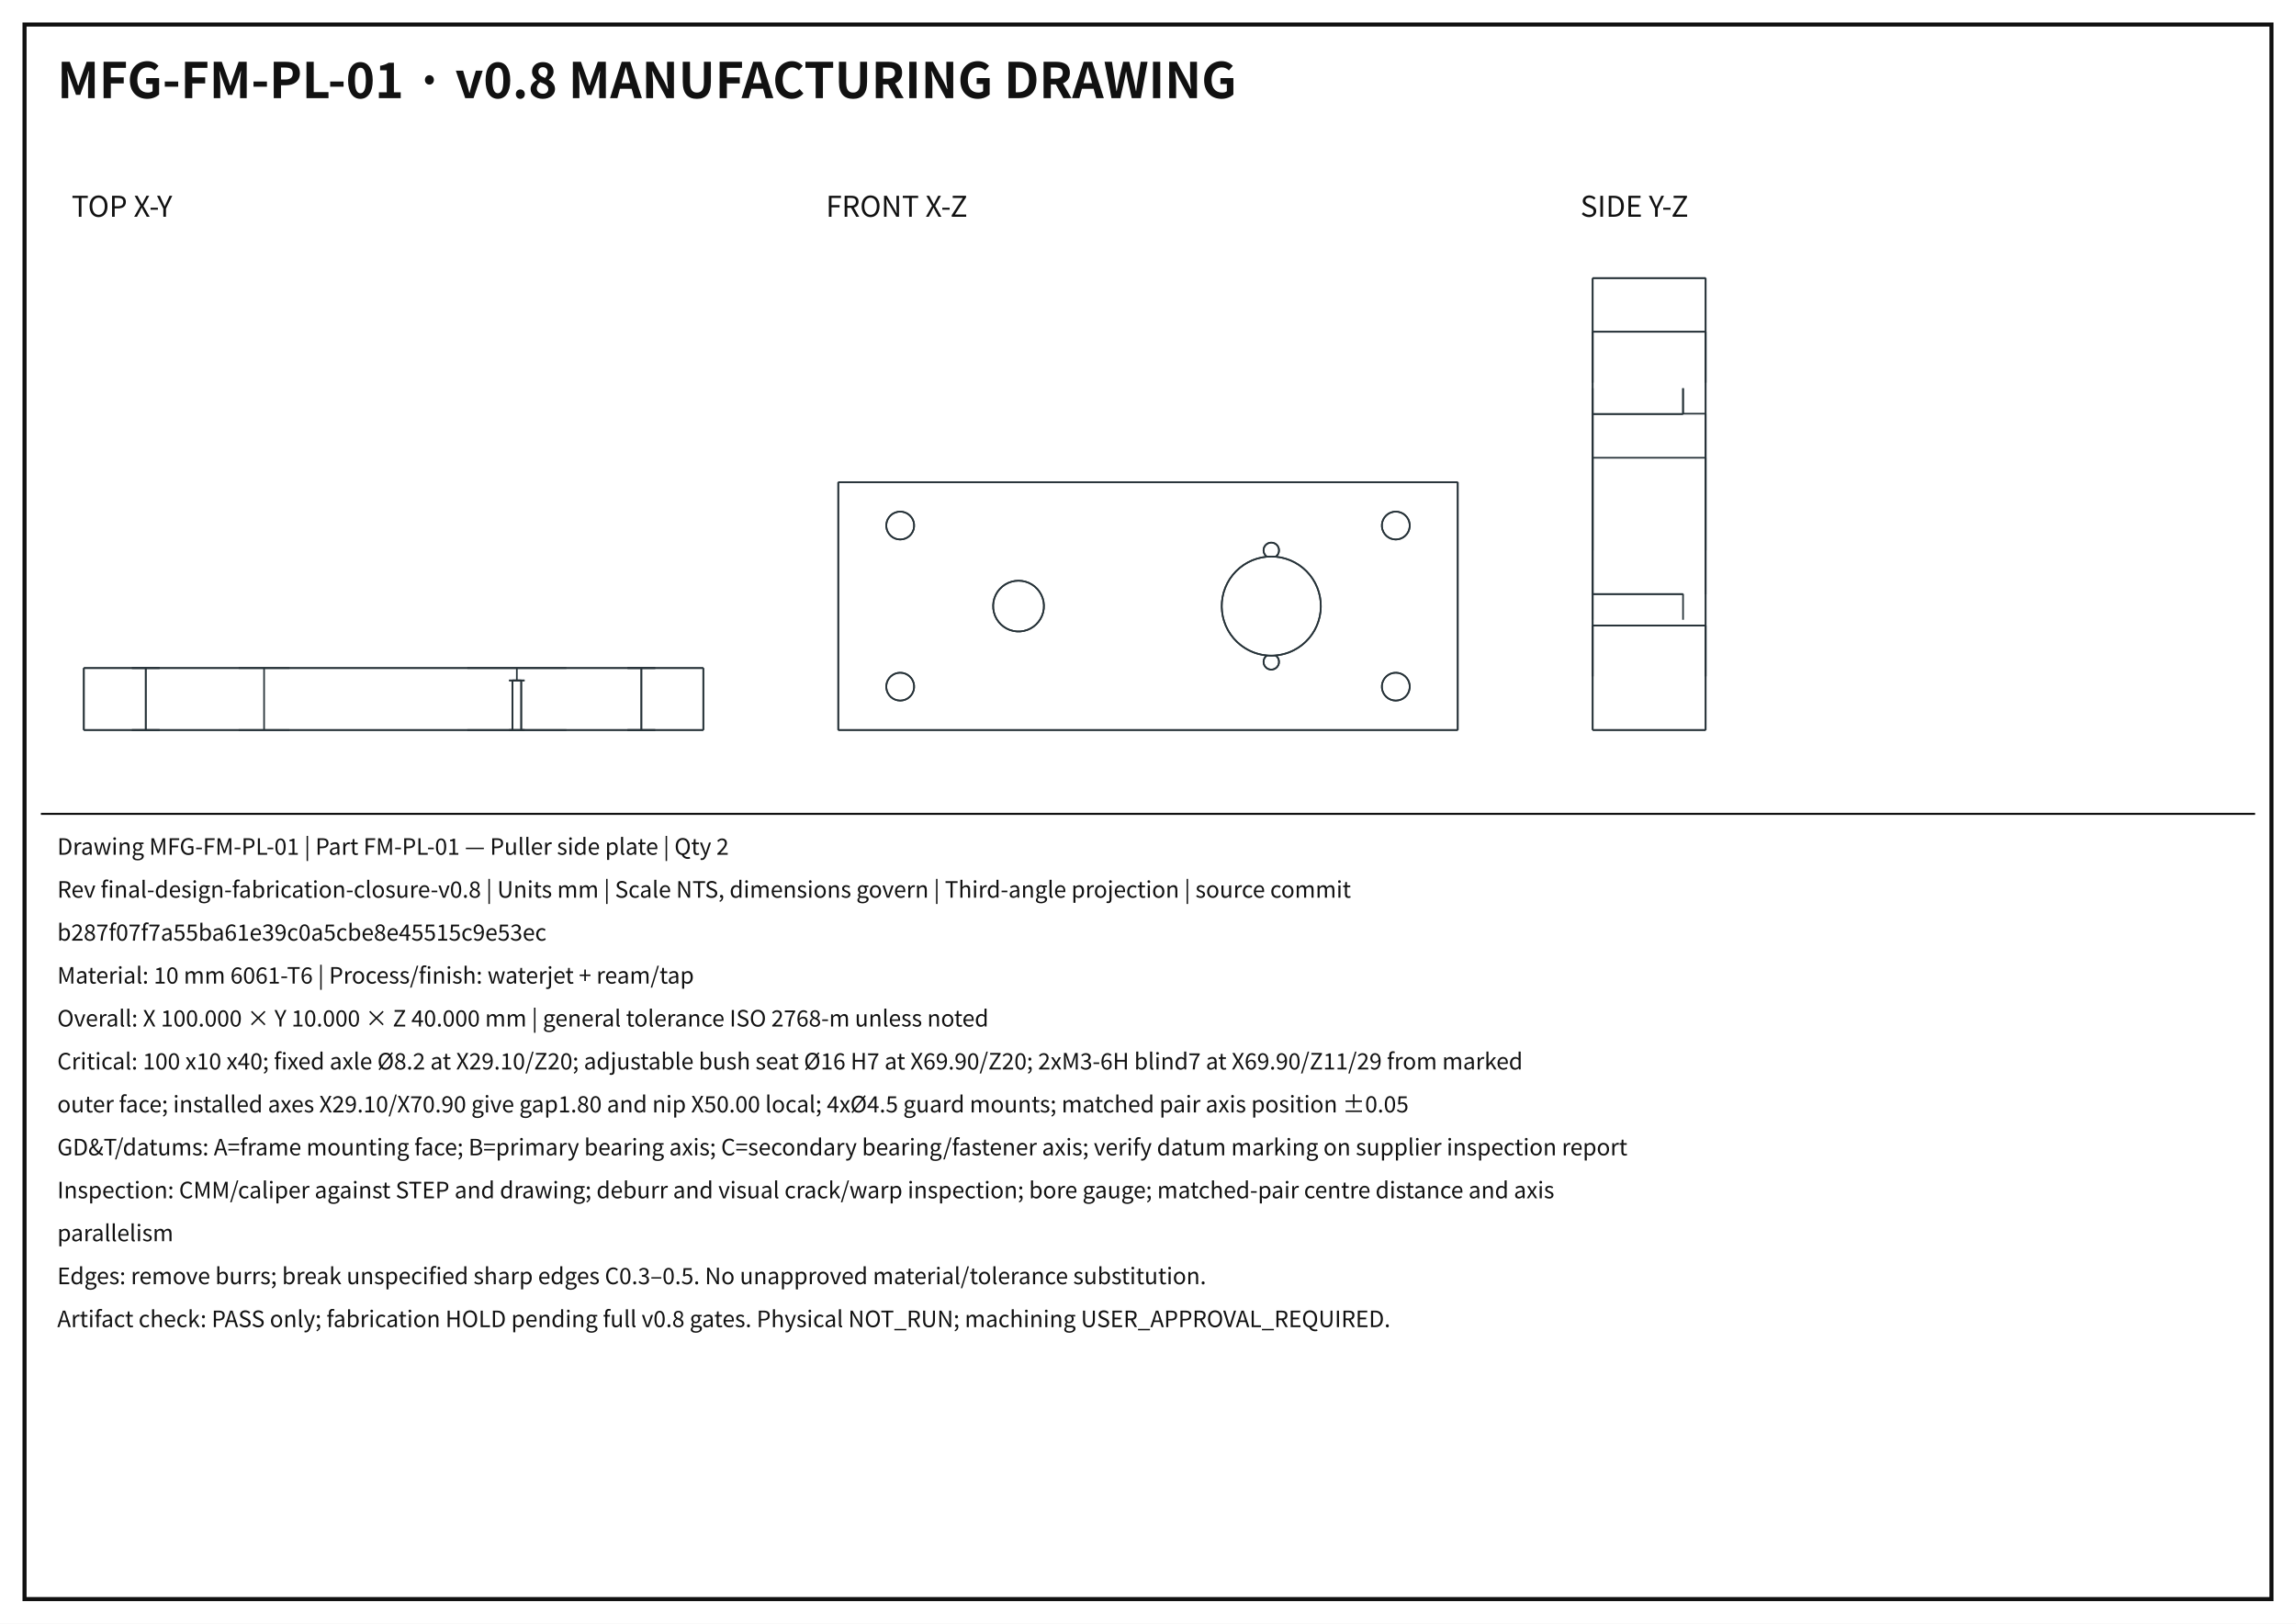
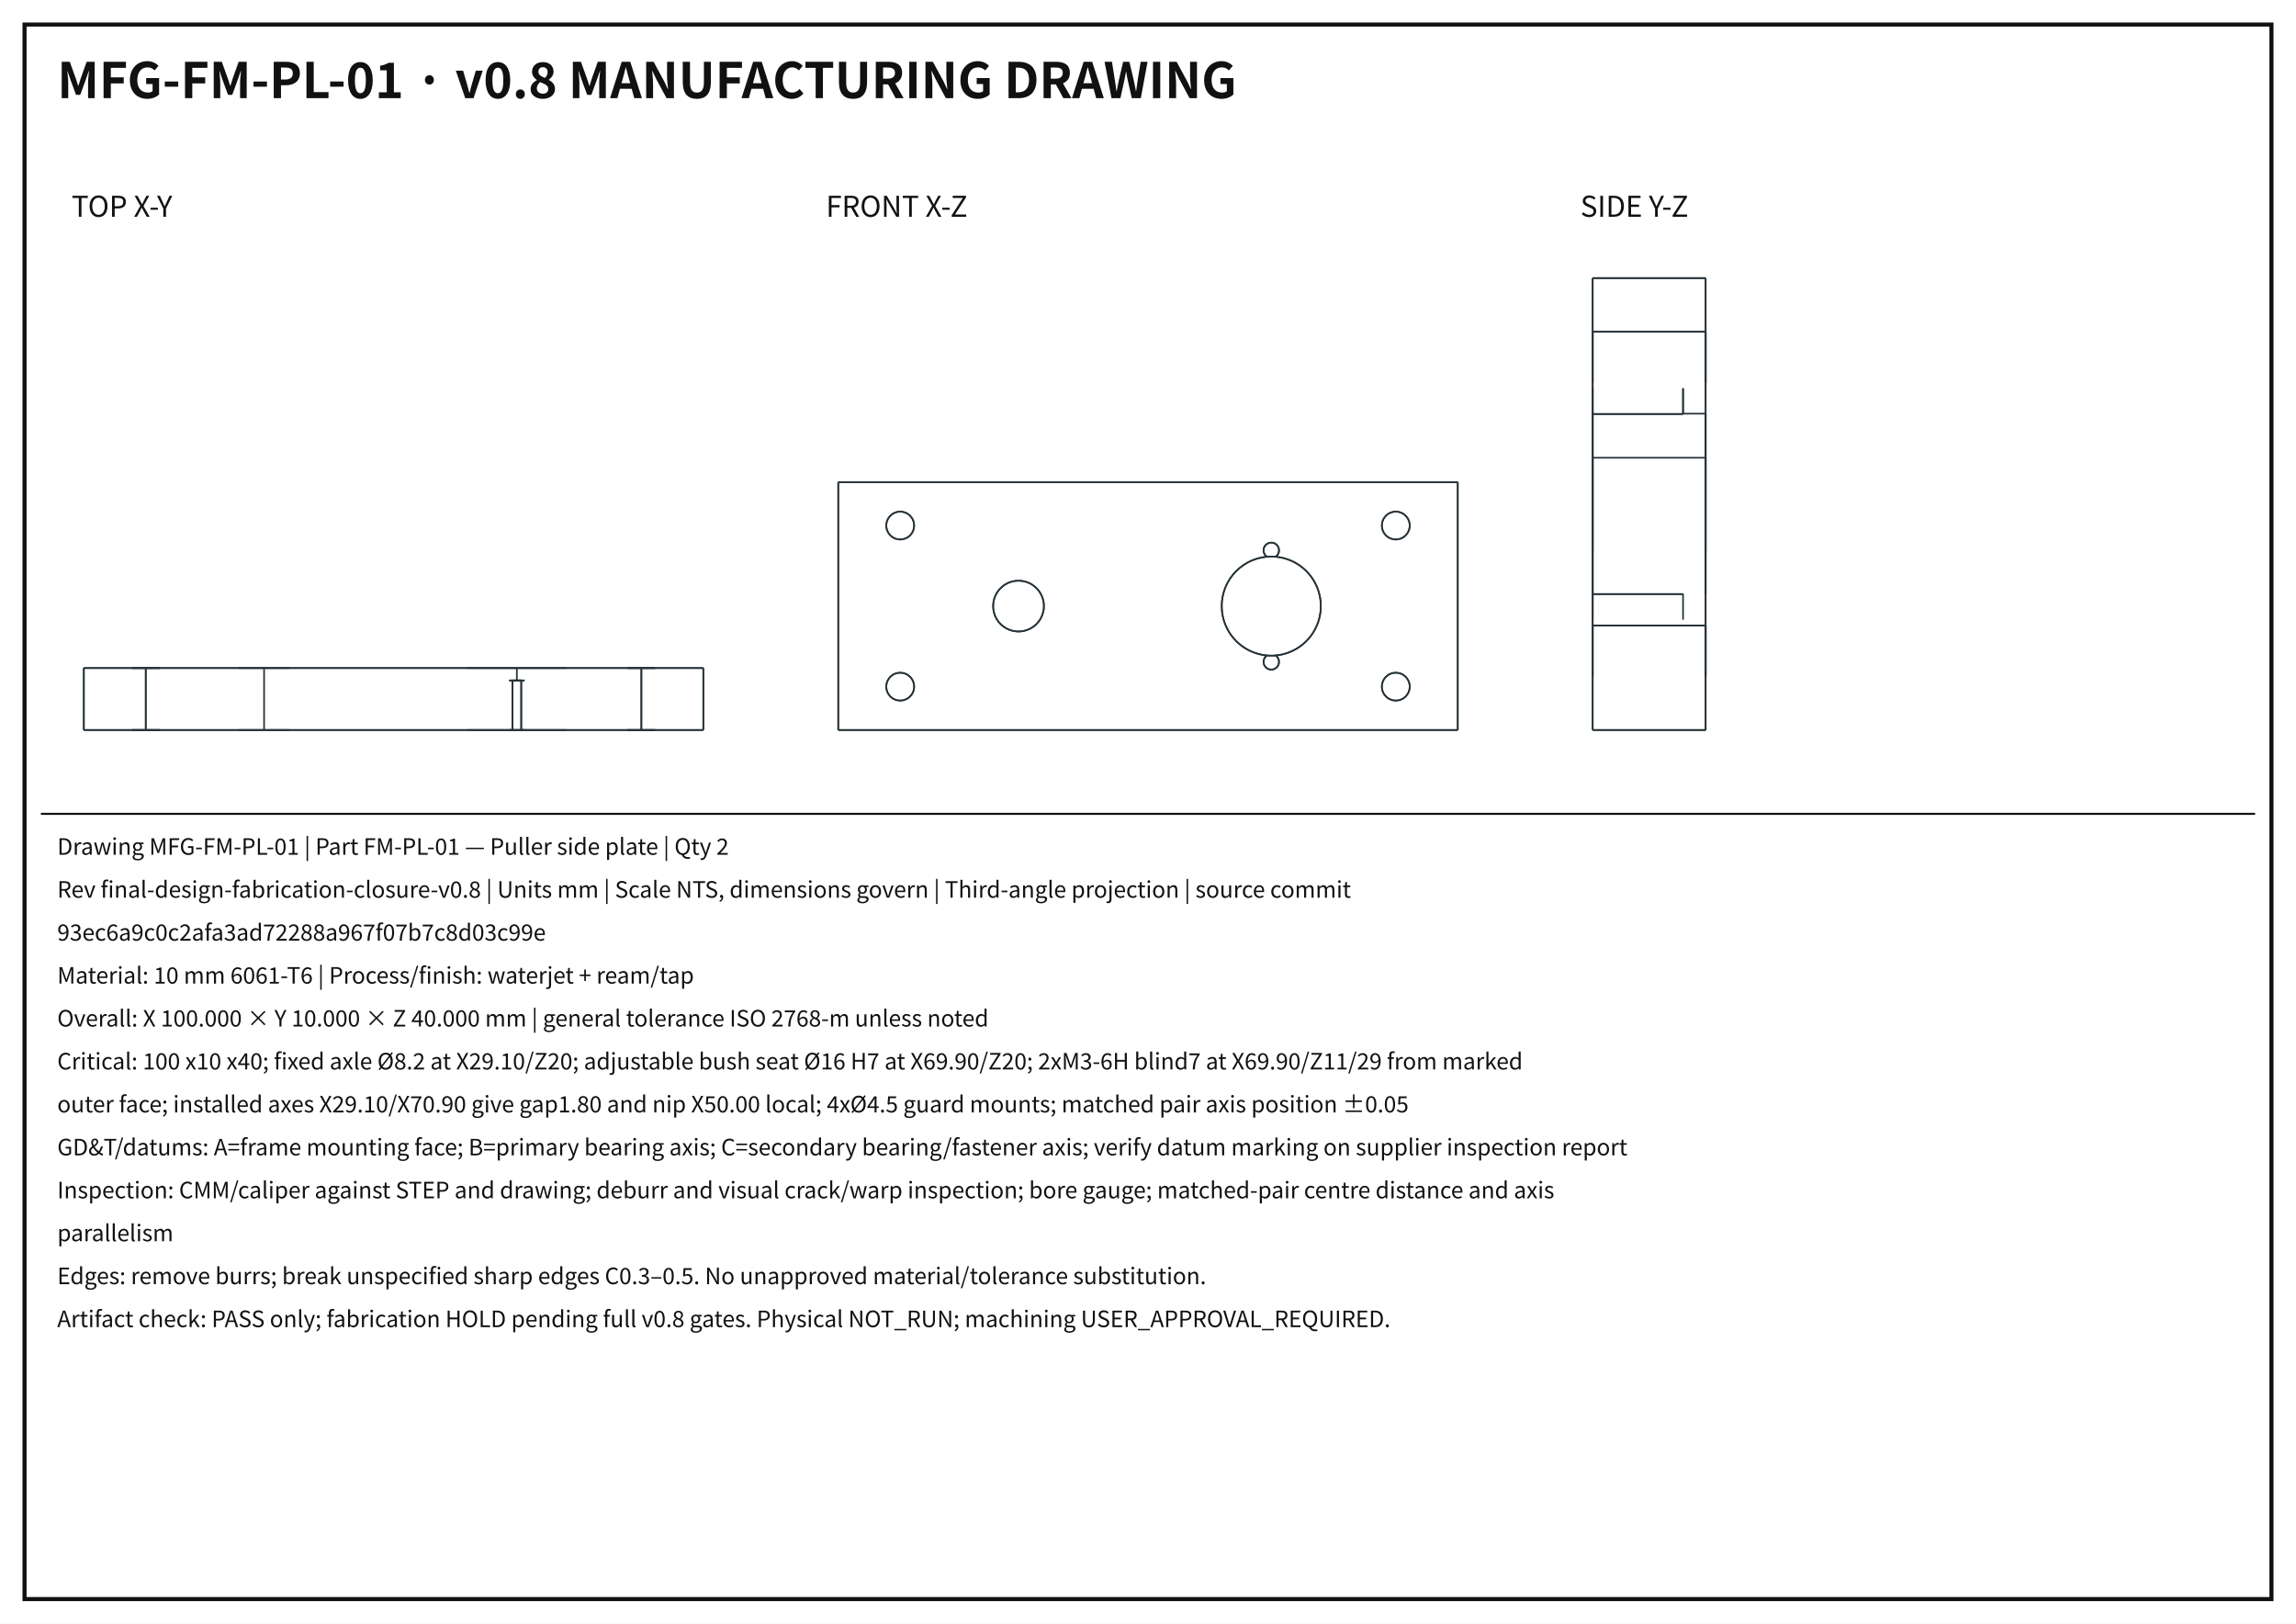
<svg xmlns="http://www.w3.org/2000/svg" width="1123" height="794" viewBox="0 0 1123 794">
  <rect width="1123" height="794" fill="white" />
  <rect x="12" y="12" width="1099" height="770" fill="none" stroke="#111" stroke-width="2" />
  <g font-family="Noto Sans CJK KR,sans-serif" fill="#111">
    <text x="28" y="48" font-size="24" font-weight="bold">MFG-FM-PL-01 · v0.8 MANUFACTURING DRAWING</text>
    <text x="35" y="106" font-size="14">TOP X-Y</text>
    <polyline points="41.00,357.00 41.00,357.00" fill="none" stroke="#263238" stroke-width="0.8" />
    <polyline points="41.00,357.00 41.00,326.70" fill="none" stroke="#263238" stroke-width="0.8" />
    <polyline points="41.00,326.70 41.00,326.70" fill="none" stroke="#263238" stroke-width="0.8" />
    <polyline points="41.00,357.00 41.00,326.70" fill="none" stroke="#263238" stroke-width="0.8" />
    <polyline points="41.00,357.00 344.00,357.00" fill="none" stroke="#263238" stroke-width="0.8" />
    <polyline points="41.00,357.00 344.00,357.00" fill="none" stroke="#263238" stroke-width="0.8" />
    <polyline points="344.00,357.00 344.00,357.00" fill="none" stroke="#263238" stroke-width="0.8" />
    <polyline points="71.30,357.00 72.55,357.00 73.76,357.00 74.89,357.00 75.89,357.00 76.74,357.00 77.40,357.00 77.86,357.00 78.09,357.00 78.09,357.00 77.86,357.00 77.40,357.00 76.74,357.00 75.89,357.00 74.89,357.00 73.76,357.00 72.55,357.00 71.30,357.00 70.05,357.00 68.84,357.00 67.71,357.00 66.71,357.00 65.86,357.00 65.20,357.00 64.74,357.00 64.51,357.00 64.51,357.00 64.74,357.00 65.20,357.00 65.86,357.00 66.71,357.00 67.71,357.00 68.84,357.00 70.05,357.00 71.30,357.00" fill="none" stroke="#263238" stroke-width="0.8" />
    <polyline points="71.30,357.00 72.55,357.00 73.76,357.00 74.89,357.00 75.89,357.00 76.74,357.00 77.40,357.00 77.86,357.00 78.09,357.00 78.09,357.00 77.86,357.00 77.40,357.00 76.74,357.00 75.89,357.00 74.89,357.00 73.76,357.00 72.55,357.00 71.30,357.00 70.05,357.00 68.84,357.00 67.71,357.00 66.71,357.00 65.86,357.00 65.20,357.00 64.74,357.00 64.51,357.00 64.51,357.00 64.74,357.00 65.20,357.00 65.86,357.00 66.71,357.00 67.71,357.00 68.84,357.00 70.05,357.00 71.30,357.00" fill="none" stroke="#263238" stroke-width="0.8" />
    <polyline points="129.17,357.00 130.90,357.00 132.60,357.00 134.23,357.00 135.76,357.00 137.16,357.00 138.41,357.00 139.47,357.00 140.34,357.00 140.99,357.00 141.41,357.00 141.59,357.00 141.53,357.00 141.23,357.00 140.69,357.00 139.93,357.00 138.96,357.00 137.80,357.00 136.48,357.00 135.01,357.00 133.42,357.00 131.76,357.00 130.04,357.00 128.31,357.00 126.59,357.00 124.92,357.00 123.34,357.00 121.87,357.00 120.54,357.00 119.38,357.00 118.41,357.00 117.65,357.00 117.12,357.00 116.82,357.00 116.76,357.00 116.94,357.00 117.36,357.00 118.01,357.00 118.87,357.00 119.94,357.00 121.19,357.00 122.59,357.00 124.12,357.00 125.75,357.00 127.44,357.00 129.17,357.00" fill="none" stroke="#263238" stroke-width="0.8" />
    <polyline points="313.70,357.00 314.95,357.00 316.16,357.00 317.29,357.00 318.29,357.00 319.14,357.00 319.80,357.00 320.26,357.00 320.49,357.00 320.49,357.00 320.26,357.00 319.80,357.00 319.14,357.00 318.29,357.00 317.29,357.00 316.16,357.00 314.95,357.00 313.70,357.00 312.45,357.00 311.24,357.00 310.11,357.00 309.11,357.00 308.26,357.00 307.60,357.00 307.14,357.00 306.91,357.00 306.91,357.00 307.14,357.00 307.60,357.00 308.26,357.00 309.11,357.00 310.11,357.00 311.24,357.00 312.45,357.00 313.70,357.00" fill="none" stroke="#263238" stroke-width="0.8" />
    <polyline points="254.94,357.00 257.31,357.00 259.64,357.00 261.90,357.00 264.07,357.00 266.13,357.00 268.06,357.00 269.85,357.00 271.46,357.00 272.90,357.00 274.14,357.00 275.17,357.00 275.98,357.00 276.57,357.00 276.92,357.00 277.04,357.00 276.92,357.00 276.57,357.00 275.98,357.00 275.17,357.00 274.14,357.00 272.90,357.00 271.46,357.00 269.85,357.00 268.06,357.00 266.13,357.00 264.07,357.00 261.90,357.00 259.64,357.00 257.31,357.00 254.94,357.00" fill="none" stroke="#263238" stroke-width="0.8" />
    <polyline points="252.80,357.00 253.66,357.00 254.49,357.00 255.22,357.00 255.82,357.00 256.26,357.00 256.52,357.00 256.58,357.00 256.44,357.00 256.11,357.00 255.60,357.00 254.94,357.00" fill="none" stroke="#263238" stroke-width="0.8" />
    <polyline points="250.66,357.00 250.00,357.00 249.49,357.00 249.15,357.00 249.01,357.00 249.07,357.00 249.33,357.00 249.77,357.00 250.38,357.00 251.11,357.00 251.93,357.00 252.80,357.00" fill="none" stroke="#263238" stroke-width="0.8" />
    <polyline points="250.66,357.00 248.28,357.00 245.96,357.00 243.70,357.00 241.52,357.00 239.46,357.00 237.53,357.00 235.75,357.00 234.13,357.00 232.69,357.00 231.46,357.00 230.43,357.00 229.61,357.00 229.03,357.00 228.68,357.00 228.56,357.00 228.68,357.00 229.03,357.00 229.61,357.00 230.43,357.00 231.46,357.00 232.69,357.00 234.13,357.00 235.75,357.00 237.53,357.00 239.46,357.00 241.52,357.00 243.70,357.00 245.96,357.00 248.28,357.00 250.66,357.00" fill="none" stroke="#263238" stroke-width="0.8" />
    <polyline points="254.94,357.00 255.62,357.00 256.15,357.00 256.47,357.00 256.58,357.00 256.48,357.00 256.15,357.00 255.63,357.00 254.95,357.00 254.14,357.00 253.25,357.00 252.34,357.00 251.45,357.00 250.64,357.00 249.96,357.00 249.44,357.00 249.12,357.00 249.01,357.00 249.12,357.00 249.45,357.00 249.97,357.00 250.66,357.00" fill="none" stroke="#263238" stroke-width="0.8" />
    <polyline points="313.70,357.00 314.95,357.00 316.16,357.00 317.29,357.00 318.29,357.00 319.14,357.00 319.80,357.00 320.26,357.00 320.49,357.00 320.49,357.00 320.26,357.00 319.80,357.00 319.14,357.00 318.29,357.00 317.29,357.00 316.16,357.00 314.95,357.00 313.70,357.00 312.45,357.00 311.24,357.00 310.11,357.00 309.11,357.00 308.26,357.00 307.60,357.00 307.14,357.00 306.91,357.00 306.91,357.00 307.14,357.00 307.60,357.00 308.26,357.00 309.11,357.00 310.11,357.00 311.24,357.00 312.45,357.00 313.70,357.00" fill="none" stroke="#263238" stroke-width="0.8" />
    <polyline points="344.00,357.00 344.00,326.70" fill="none" stroke="#263238" stroke-width="0.8" />
    <polyline points="41.00,326.70 344.00,326.70" fill="none" stroke="#263238" stroke-width="0.8" />
    <polyline points="41.00,326.70 344.00,326.70" fill="none" stroke="#263238" stroke-width="0.8" />
    <polyline points="344.00,326.70 344.00,326.70" fill="none" stroke="#263238" stroke-width="0.8" />
    <polyline points="71.30,326.70 72.55,326.70 73.76,326.70 74.89,326.70 75.89,326.70 76.74,326.70 77.40,326.70 77.86,326.70 78.09,326.70 78.09,326.70 77.86,326.70 77.40,326.70 76.74,326.70 75.89,326.70 74.89,326.70 73.76,326.70 72.55,326.70 71.30,326.70 70.05,326.70 68.84,326.70 67.71,326.70 66.71,326.70 65.86,326.70 65.20,326.70 64.74,326.70 64.51,326.70 64.51,326.70 64.74,326.70 65.20,326.70 65.86,326.70 66.71,326.70 67.71,326.70 68.84,326.70 70.05,326.70 71.30,326.70" fill="none" stroke="#263238" stroke-width="0.8" />
    <polyline points="71.30,326.70 72.55,326.70 73.76,326.70 74.89,326.70 75.89,326.70 76.74,326.70 77.40,326.70 77.86,326.70 78.09,326.70 78.09,326.70 77.86,326.70 77.40,326.70 76.74,326.70 75.89,326.70 74.89,326.70 73.76,326.70 72.55,326.70 71.30,326.70 70.05,326.70 68.84,326.70 67.71,326.70 66.71,326.70 65.86,326.70 65.20,326.70 64.74,326.70 64.51,326.70 64.51,326.70 64.74,326.70 65.20,326.70 65.86,326.70 66.71,326.70 67.71,326.70 68.84,326.70 70.05,326.70 71.30,326.70" fill="none" stroke="#263238" stroke-width="0.8" />
    <polyline points="129.17,326.70 130.90,326.70 132.60,326.70 134.23,326.70 135.76,326.70 137.16,326.70 138.41,326.70 139.47,326.70 140.34,326.70 140.99,326.70 141.41,326.70 141.59,326.70 141.53,326.70 141.23,326.70 140.69,326.70 139.93,326.70 138.96,326.70 137.80,326.70 136.48,326.70 135.01,326.70 133.42,326.70 131.76,326.70 130.04,326.70 128.31,326.70 126.59,326.70 124.92,326.70 123.34,326.70 121.87,326.70 120.54,326.70 119.38,326.70 118.41,326.70 117.65,326.70 117.12,326.70 116.82,326.70 116.76,326.70 116.94,326.70 117.36,326.70 118.01,326.70 118.87,326.70 119.94,326.70 121.19,326.70 122.59,326.70 124.12,326.70 125.75,326.70 127.44,326.70 129.17,326.70" fill="none" stroke="#263238" stroke-width="0.8" />
    <polyline points="313.70,326.70 314.95,326.70 316.16,326.70 317.29,326.70 318.29,326.70 319.14,326.70 319.80,326.70 320.26,326.70 320.49,326.70 320.49,326.70 320.26,326.70 319.80,326.70 319.14,326.70 318.29,326.70 317.29,326.70 316.16,326.70 314.95,326.70 313.70,326.70 312.45,326.70 311.24,326.70 310.11,326.70 309.11,326.70 308.26,326.70 307.60,326.70 307.14,326.70 306.91,326.70 306.91,326.70 307.14,326.70 307.60,326.70 308.26,326.70 309.11,326.70 310.11,326.70 311.24,326.70 312.45,326.70 313.70,326.70" fill="none" stroke="#263238" stroke-width="0.8" />
    <polyline points="252.80,326.70 255.21,326.70 257.60,326.70 259.94,326.70 262.21,326.70 264.39,326.70 266.45,326.70 268.38,326.70 270.15,326.70 271.75,326.70 273.16,326.70 274.37,326.70 275.36,326.70 276.13,326.70 276.67,326.70 276.97,326.70 277.03,326.70 276.85,326.70 276.43,326.70 275.77,326.70 274.89,326.70 273.79,326.70 272.48,326.70 270.97,326.70 269.28,326.70 267.43,326.70 265.44,326.70 263.31,326.70 261.09,326.70 258.78,326.70 256.41,326.70 254.01,326.70 251.59,326.70 249.18,326.70 246.82,326.70 244.51,326.70 242.28,326.70 240.16,326.70 238.16,326.70 236.31,326.70 234.62,326.70 233.12,326.70 231.80,326.70 230.70,326.70 229.82,326.70 229.16,326.70 228.75,326.70 228.56,326.70 228.62,326.70 228.93,326.70 229.46,326.70 230.23,326.70 231.23,326.70 232.43,326.70 233.85,326.70 235.44,326.70 237.22,326.70 239.14,326.70 241.20,326.70 243.38,326.70 245.65,326.70 247.99,326.70 250.38,326.70 252.80,326.70" fill="none" stroke="#263238" stroke-width="0.8" />
    <polyline points="313.70,326.70 314.95,326.70 316.16,326.70 317.29,326.70 318.29,326.70 319.14,326.70 319.80,326.70 320.26,326.70 320.49,326.70 320.49,326.70 320.26,326.70 319.80,326.70 319.14,326.70 318.29,326.70 317.29,326.70 316.16,326.70 314.95,326.70 313.70,326.70 312.45,326.70 311.24,326.70 310.11,326.70 309.11,326.70 308.26,326.70 307.60,326.70 307.14,326.70 306.91,326.70 306.91,326.70 307.14,326.70 307.60,326.70 308.26,326.70 309.11,326.70 310.11,326.70 311.24,326.70 312.45,326.70 313.70,326.70" fill="none" stroke="#263238" stroke-width="0.8" />
    <polyline points="344.00,357.00 344.00,326.70" fill="none" stroke="#263238" stroke-width="0.8" />
    <polyline points="71.30,357.00 71.30,326.70" fill="none" stroke="#263238" stroke-width="0.8" />
    <polyline points="71.30,357.00 71.30,326.70" fill="none" stroke="#263238" stroke-width="0.8" />
    <polyline points="129.17,357.00 129.17,326.70" fill="none" stroke="#263238" stroke-width="0.8" />
    <polyline points="313.70,357.00 313.70,326.70" fill="none" stroke="#263238" stroke-width="0.8" />
    <polyline points="250.66,332.76 252.80,332.76" fill="none" stroke="#263238" stroke-width="0.8" />
    <polyline points="252.80,332.76 252.80,326.70" fill="none" stroke="#263238" stroke-width="0.8" />
    <polyline points="252.80,332.76 254.94,332.76" fill="none" stroke="#263238" stroke-width="0.8" />
    <polyline points="254.94,357.00 254.94,332.76" fill="none" stroke="#263238" stroke-width="0.8" />
    <polyline points="254.94,357.00 254.94,332.76" fill="none" stroke="#263238" stroke-width="0.8" />
    <polyline points="254.94,332.76 252.80,332.76 250.66,332.76" fill="none" stroke="#263238" stroke-width="0.8" />
    <polyline points="250.66,357.00 250.66,332.76" fill="none" stroke="#263238" stroke-width="0.8" />
    <polyline points="250.66,357.00 250.66,332.76" fill="none" stroke="#263238" stroke-width="0.8" />
    <polyline points="254.94,332.76 255.62,332.76 256.15,332.76 256.47,332.76 256.58,332.76 256.48,332.76 256.15,332.76 255.63,332.76 254.95,332.76 254.14,332.76 253.25,332.76 252.34,332.76 251.45,332.76 250.64,332.76 249.96,332.76 249.44,332.76 249.12,332.76 249.01,332.76 249.12,332.76 249.45,332.76 249.97,332.76 250.66,332.76" fill="none" stroke="#263238" stroke-width="0.8" />
    <polyline points="313.70,357.00 313.70,326.70" fill="none" stroke="#263238" stroke-width="0.8" />
    <polyline points="250.66,332.76 250.00,332.76 249.49,332.76 249.15,332.76 249.01,332.76 249.07,332.76 249.33,332.76 249.77,332.76 250.38,332.76 251.11,332.76 251.93,332.76 252.80,332.76" fill="none" stroke="#263238" stroke-width="0.8" />
    <polyline points="252.80,332.76 253.66,332.76 254.49,332.76 255.22,332.76 255.82,332.76 256.26,332.76 256.52,332.76 256.58,332.76 256.44,332.76 256.11,332.76 255.60,332.76 254.94,332.76" fill="none" stroke="#263238" stroke-width="0.8" />
    <text x="404" y="106" font-size="14">FRONT X-Z</text>
    <polyline points="410.00,357.00 410.00,235.80" fill="none" stroke="#263238" stroke-width="0.8" />
    <polyline points="410.00,357.00 410.00,357.00" fill="none" stroke="#263238" stroke-width="0.8" />
    <polyline points="410.00,357.00 410.00,235.80" fill="none" stroke="#263238" stroke-width="0.8" />
    <polyline points="410.00,235.80 410.00,235.80" fill="none" stroke="#263238" stroke-width="0.8" />
    <polyline points="410.00,357.00 713.00,357.00" fill="none" stroke="#263238" stroke-width="0.8" />
    <polyline points="410.00,235.80 713.00,235.80" fill="none" stroke="#263238" stroke-width="0.8" />
    <polyline points="713.00,357.00 713.00,235.80" fill="none" stroke="#263238" stroke-width="0.8" />
    <polyline points="440.30,328.97 441.55,329.09 442.76,329.43 443.89,329.99 444.89,330.75 445.74,331.68 446.40,332.75 446.86,333.92 447.09,335.16 447.09,336.42 446.86,337.66 446.40,338.83 445.74,339.90 444.89,340.83 443.89,341.59 442.76,342.15 441.55,342.49 440.30,342.61 439.05,342.49 437.84,342.15 436.71,341.59 435.71,340.83 434.86,339.90 434.20,338.83 433.74,337.66 433.51,336.42 433.51,335.16 433.74,333.92 434.20,332.75 434.86,331.68 435.71,330.75 436.71,329.99 437.84,329.43 439.05,329.09 440.30,328.97" fill="none" stroke="#263238" stroke-width="0.8" />
    <polyline points="440.30,250.19 441.55,250.31 442.76,250.65 443.89,251.21 444.89,251.97 445.74,252.90 446.40,253.97 446.86,255.14 447.09,256.38 447.09,257.64 446.86,258.88 446.40,260.05 445.74,261.12 444.89,262.05 443.89,262.81 442.76,263.37 441.55,263.71 440.30,263.83 439.05,263.71 437.84,263.37 436.71,262.81 435.71,262.05 434.86,261.12 434.20,260.05 433.74,258.88 433.51,257.64 433.51,256.38 433.74,255.14 434.20,253.97 434.86,252.90 435.71,251.97 436.71,251.21 437.84,250.65 439.05,250.31 440.30,250.19" fill="none" stroke="#263238" stroke-width="0.8" />
    <polyline points="498.17,283.98 499.90,284.10 501.60,284.46 503.23,285.05 504.76,285.86 506.16,286.88 507.41,288.09 508.47,289.45 509.34,290.95 509.99,292.56 510.41,294.24 510.59,295.97 510.53,297.70 510.23,299.41 509.69,301.05 508.93,302.61 507.96,304.05 506.80,305.34 505.48,306.45 504.01,307.37 502.42,308.07 500.76,308.55 499.04,308.79 497.31,308.79 495.59,308.55 493.92,308.07 492.34,307.37 490.87,306.45 489.54,305.34 488.38,304.05 487.41,302.61 486.65,301.05 486.12,299.41 485.82,297.70 485.76,295.97 485.94,294.24 486.36,292.56 487.01,290.95 487.87,289.45 488.94,288.09 490.19,286.88 491.59,285.86 493.12,285.05 494.75,284.46 496.44,284.10 498.17,283.98" fill="none" stroke="#263238" stroke-width="0.8" />
    <polyline points="682.70,328.97 683.95,329.09 685.16,329.43 686.29,329.99 687.29,330.75 688.14,331.68 688.80,332.75 689.26,333.92 689.49,335.16 689.49,336.42 689.26,337.66 688.80,338.83 688.14,339.90 687.29,340.83 686.29,341.59 685.16,342.15 683.95,342.49 682.70,342.61 681.45,342.49 680.24,342.15 679.11,341.59 678.11,340.83 677.26,339.90 676.60,338.83 676.14,337.66 675.91,336.42 675.91,335.16 676.14,333.92 676.60,332.75 677.26,331.68 678.11,330.75 679.11,329.99 680.24,329.43 681.45,329.09 682.70,328.97" fill="none" stroke="#263238" stroke-width="0.8" />
    <polyline points="623.94,272.25 626.31,272.58 628.64,273.15 630.90,273.93 633.07,274.94 635.13,276.16 637.06,277.57 638.85,279.17 640.46,280.94 641.90,282.85 643.14,284.90 644.17,287.07 644.98,289.32 645.57,291.64 645.92,294.01 646.04,296.40 645.92,298.79 645.57,301.16 644.98,303.48 644.17,305.73 643.14,307.90 641.90,309.95 640.46,311.86 638.85,313.63 637.06,315.23 635.13,316.64 633.07,317.86 630.90,318.87 628.64,319.65 626.31,320.22 623.94,320.55" fill="none" stroke="#263238" stroke-width="0.8" />
    <polyline points="621.80,265.34 622.66,265.44 623.49,265.74 624.22,266.22 624.82,266.85 625.26,267.60 625.52,268.43 625.58,269.30 625.44,270.17 625.11,270.97 624.60,271.68 623.94,272.25" fill="none" stroke="#263238" stroke-width="0.8" />
    <polyline points="619.66,272.25 619.00,271.68 618.49,270.97 618.15,270.17 618.01,269.30 618.07,268.43 618.33,267.60 618.77,266.85 619.38,266.22 620.11,265.74 620.93,265.44 621.80,265.34" fill="none" stroke="#263238" stroke-width="0.8" />
    <polyline points="619.66,320.55 617.28,320.22 614.96,319.65 612.70,318.87 610.52,317.86 608.46,316.64 606.53,315.23 604.75,313.63 603.13,311.86 601.69,309.95 600.46,307.90 599.43,305.73 598.61,303.48 598.03,301.16 597.68,298.79 597.56,296.40 597.68,294.01 598.03,291.64 598.61,289.32 599.43,287.07 600.46,284.90 601.69,282.85 603.13,280.94 604.75,279.17 606.53,277.57 608.46,276.16 610.52,274.94 612.70,273.93 614.96,273.15 617.28,272.58 619.66,272.25" fill="none" stroke="#263238" stroke-width="0.8" />
    <polyline points="623.94,320.55 624.62,321.15 625.15,321.90 625.47,322.75 625.58,323.66 625.48,324.57 625.15,325.43 624.63,326.18 623.95,326.79 623.14,327.21 622.25,327.43 621.34,327.43 620.45,327.21 619.64,326.79 618.96,326.18 618.44,325.43 618.12,324.57 618.01,323.66 618.12,322.75 618.45,321.90 618.97,321.15 619.66,320.55" fill="none" stroke="#263238" stroke-width="0.8" />
    <polyline points="682.70,250.19 683.95,250.31 685.16,250.65 686.29,251.21 687.29,251.97 688.14,252.90 688.80,253.97 689.26,255.14 689.49,256.38 689.49,257.64 689.26,258.88 688.80,260.05 688.14,261.12 687.29,262.05 686.29,262.81 685.16,263.37 683.95,263.71 682.70,263.83 681.45,263.71 680.24,263.37 679.11,262.81 678.11,262.05 677.26,261.12 676.60,260.05 676.14,258.88 675.91,257.64 675.91,256.38 676.14,255.14 676.60,253.97 677.26,252.90 678.11,251.97 679.11,251.21 680.24,250.65 681.45,250.31 682.70,250.19" fill="none" stroke="#263238" stroke-width="0.8" />
    <polyline points="713.00,235.80 713.00,235.80" fill="none" stroke="#263238" stroke-width="0.8" />
    <polyline points="410.00,235.80 713.00,235.80" fill="none" stroke="#263238" stroke-width="0.8" />
    <polyline points="410.00,357.00 713.00,357.00" fill="none" stroke="#263238" stroke-width="0.8" />
    <polyline points="713.00,357.00 713.00,235.80" fill="none" stroke="#263238" stroke-width="0.8" />
    <polyline points="440.30,328.97 441.55,329.09 442.76,329.43 443.89,329.99 444.89,330.75 445.74,331.68 446.40,332.75 446.86,333.92 447.09,335.16 447.09,336.42 446.86,337.66 446.40,338.83 445.74,339.90 444.89,340.83 443.89,341.59 442.76,342.15 441.55,342.49 440.30,342.61 439.05,342.49 437.84,342.15 436.71,341.59 435.71,340.83 434.86,339.90 434.20,338.83 433.74,337.66 433.51,336.42 433.51,335.16 433.74,333.92 434.20,332.75 434.86,331.68 435.71,330.75 436.71,329.99 437.84,329.43 439.05,329.09 440.30,328.97" fill="none" stroke="#263238" stroke-width="0.8" />
    <polyline points="440.30,250.19 441.55,250.31 442.76,250.65 443.89,251.21 444.89,251.97 445.74,252.90 446.40,253.97 446.86,255.14 447.09,256.38 447.09,257.64 446.86,258.88 446.40,260.05 445.74,261.12 444.89,262.05 443.89,262.81 442.76,263.37 441.55,263.71 440.30,263.83 439.05,263.71 437.84,263.37 436.71,262.81 435.71,262.05 434.86,261.12 434.20,260.05 433.74,258.88 433.51,257.64 433.51,256.38 433.74,255.14 434.20,253.97 434.86,252.90 435.71,251.97 436.71,251.21 437.84,250.65 439.05,250.31 440.30,250.19" fill="none" stroke="#263238" stroke-width="0.8" />
    <polyline points="498.17,283.98 499.90,284.10 501.60,284.46 503.23,285.05 504.76,285.86 506.16,286.88 507.41,288.09 508.47,289.45 509.34,290.95 509.99,292.56 510.41,294.24 510.59,295.97 510.53,297.70 510.23,299.41 509.69,301.05 508.93,302.61 507.96,304.05 506.80,305.34 505.48,306.45 504.01,307.37 502.42,308.07 500.76,308.55 499.04,308.79 497.31,308.79 495.59,308.55 493.92,308.07 492.34,307.37 490.87,306.45 489.54,305.34 488.38,304.05 487.41,302.61 486.65,301.05 486.12,299.41 485.82,297.70 485.76,295.97 485.94,294.24 486.36,292.56 487.01,290.95 487.87,289.45 488.94,288.09 490.19,286.88 491.59,285.86 493.12,285.05 494.75,284.46 496.44,284.10 498.17,283.98" fill="none" stroke="#263238" stroke-width="0.8" />
    <polyline points="682.70,328.97 683.95,329.09 685.16,329.43 686.29,329.99 687.29,330.75 688.14,331.68 688.80,332.75 689.26,333.92 689.49,335.16 689.49,336.42 689.26,337.66 688.80,338.83 688.14,339.90 687.29,340.83 686.29,341.59 685.16,342.15 683.95,342.49 682.70,342.61 681.45,342.49 680.24,342.15 679.11,341.59 678.11,340.83 677.26,339.90 676.60,338.83 676.14,337.66 675.91,336.42 675.91,335.16 676.14,333.92 676.60,332.75 677.26,331.68 678.11,330.75 679.11,329.99 680.24,329.43 681.45,329.09 682.70,328.97" fill="none" stroke="#263238" stroke-width="0.8" />
    <polyline points="621.80,272.16 624.21,272.28 626.60,272.64 628.94,273.24 631.21,274.06 633.39,275.11 635.45,276.37 637.38,277.83 639.15,279.47 640.75,281.29 642.16,283.25 643.37,285.34 644.36,287.54 645.13,289.83 645.67,292.19 645.97,294.59 646.03,297.00 645.85,299.41 645.43,301.79 644.77,304.12 643.89,306.37 642.79,308.52 641.48,310.55 639.97,312.44 638.28,314.17 636.43,315.72 634.44,317.08 632.31,318.24 630.09,319.18 627.78,319.89 625.41,320.37 623.01,320.61 620.59,320.61 618.18,320.37 615.82,319.89 613.51,319.18 611.28,318.24 609.16,317.08 607.16,315.72 605.31,314.17 603.62,312.44 602.12,310.55 600.80,308.52 599.70,306.37 598.82,304.12 598.16,301.79 597.75,299.41 597.56,297.00 597.62,294.59 597.93,292.19 598.46,289.83 599.23,287.54 600.23,285.34 601.43,283.25 602.85,281.29 604.44,279.47 606.22,277.83 608.14,276.37 610.20,275.11 612.38,274.06 614.65,273.24 616.99,272.64 619.38,272.28 621.80,272.16" fill="none" stroke="#263238" stroke-width="0.8" />
    <polyline points="682.70,250.19 683.95,250.31 685.16,250.65 686.29,251.21 687.29,251.97 688.14,252.90 688.80,253.97 689.26,255.14 689.49,256.38 689.49,257.64 689.26,258.88 688.80,260.05 688.14,261.12 687.29,262.05 686.29,262.81 685.16,263.37 683.95,263.71 682.70,263.83 681.45,263.71 680.24,263.37 679.11,262.81 678.11,262.05 677.26,261.12 676.60,260.05 676.14,258.88 675.91,257.64 675.91,256.38 676.14,255.14 676.60,253.97 677.26,252.90 678.11,251.97 679.11,251.21 680.24,250.65 681.45,250.31 682.70,250.19" fill="none" stroke="#263238" stroke-width="0.8" />
    <polyline points="713.00,357.00 713.00,357.00" fill="none" stroke="#263238" stroke-width="0.8" />
    <polyline points="440.30,328.97 440.30,328.97" fill="none" stroke="#263238" stroke-width="0.8" />
    <polyline points="440.30,250.19 440.30,250.19" fill="none" stroke="#263238" stroke-width="0.8" />
    <polyline points="498.17,283.98 498.17,283.98" fill="none" stroke="#263238" stroke-width="0.8" />
    <polyline points="682.70,328.97 682.70,328.97" fill="none" stroke="#263238" stroke-width="0.8" />
    <polyline points="619.66,272.25 621.80,272.16" fill="none" stroke="#263238" stroke-width="0.8" />
    <polyline points="621.80,272.16 621.80,272.16" fill="none" stroke="#263238" stroke-width="0.8" />
    <polyline points="621.80,272.16 623.94,272.25" fill="none" stroke="#263238" stroke-width="0.8" />
    <polyline points="623.94,272.25 623.94,272.25" fill="none" stroke="#263238" stroke-width="0.8" />
    <polyline points="623.94,320.55 623.94,320.55" fill="none" stroke="#263238" stroke-width="0.8" />
    <polyline points="623.94,320.55 621.80,320.64 619.66,320.55" fill="none" stroke="#263238" stroke-width="0.8" />
    <polyline points="619.66,320.55 619.66,320.55" fill="none" stroke="#263238" stroke-width="0.8" />
    <polyline points="619.66,272.25 619.66,272.25" fill="none" stroke="#263238" stroke-width="0.8" />
    <polyline points="623.94,320.55 624.62,321.15 625.15,321.90 625.47,322.75 625.58,323.66 625.48,324.57 625.15,325.43 624.63,326.18 623.95,326.79 623.14,327.21 622.25,327.43 621.34,327.43 620.45,327.21 619.64,326.79 618.96,326.18 618.44,325.43 618.12,324.57 618.01,323.66 618.12,322.75 618.45,321.90 618.97,321.15 619.66,320.55" fill="none" stroke="#263238" stroke-width="0.8" />
    <polyline points="682.70,250.19 682.70,250.19" fill="none" stroke="#263238" stroke-width="0.8" />
    <polyline points="619.66,272.25 619.00,271.68 618.49,270.97 618.15,270.17 618.01,269.30 618.07,268.43 618.33,267.60 618.77,266.85 619.38,266.22 620.11,265.74 620.93,265.44 621.80,265.34" fill="none" stroke="#263238" stroke-width="0.8" />
    <polyline points="621.80,265.34 622.66,265.44 623.49,265.74 624.22,266.22 624.82,266.85 625.26,267.60 625.52,268.43 625.58,269.30 625.44,270.17 625.11,270.97 624.60,271.68 623.94,272.25" fill="none" stroke="#263238" stroke-width="0.8" />
    <text x="773" y="106" font-size="14">SIDE Y-Z</text>
    <polyline points="779.00,357.00 779.00,136.00" fill="none" stroke="#263238" stroke-width="0.8" />
    <polyline points="779.00,357.00 834.25,357.00" fill="none" stroke="#263238" stroke-width="0.8" />
    <polyline points="834.25,357.00 834.25,136.00" fill="none" stroke="#263238" stroke-width="0.8" />
    <polyline points="779.00,136.00 834.25,136.00" fill="none" stroke="#263238" stroke-width="0.8" />
    <polyline points="779.00,357.00 779.00,357.00" fill="none" stroke="#263238" stroke-width="0.8" />
    <polyline points="779.00,136.00 779.00,136.00" fill="none" stroke="#263238" stroke-width="0.8" />
    <polyline points="779.00,357.00 779.00,136.00" fill="none" stroke="#263238" stroke-width="0.8" />
    <polyline points="779.00,305.89 779.00,306.11 779.00,306.73 779.00,307.76 779.00,309.14 779.00,310.83 779.00,312.78 779.00,314.92 779.00,317.18 779.00,319.47 779.00,321.73 779.00,323.87 779.00,325.82 779.00,327.51 779.00,328.89 779.00,329.92 779.00,330.54 779.00,330.76 779.00,330.54 779.00,329.92 779.00,328.89 779.00,327.51 779.00,325.82 779.00,323.87 779.00,321.73 779.00,319.47 779.00,317.18 779.00,314.92 779.00,312.78 779.00,310.83 779.00,309.14 779.00,307.76 779.00,306.73 779.00,306.11 779.00,305.89" fill="none" stroke="#263238" stroke-width="0.8" />
    <polyline points="779.00,162.24 779.00,162.46 779.00,163.08 779.00,164.11 779.00,165.49 779.00,167.18 779.00,169.13 779.00,171.27 779.00,173.53 779.00,175.82 779.00,178.08 779.00,180.22 779.00,182.17 779.00,183.86 779.00,185.24 779.00,186.27 779.00,186.89 779.00,187.11 779.00,186.89 779.00,186.27 779.00,185.24 779.00,183.86 779.00,182.17 779.00,180.22 779.00,178.08 779.00,175.82 779.00,173.53 779.00,171.27 779.00,169.13 779.00,167.18 779.00,165.49 779.00,164.11 779.00,163.08 779.00,162.46 779.00,162.24" fill="none" stroke="#263238" stroke-width="0.8" />
    <polyline points="779.00,223.85 779.00,224.07 779.00,224.73 779.00,225.81 779.00,227.29 779.00,229.15 779.00,231.34 779.00,233.83 779.00,236.57 779.00,239.50 779.00,242.57 779.00,245.71 779.00,248.87 779.00,251.98 779.00,254.99 779.00,257.83 779.00,260.45 779.00,262.79 779.00,264.83 779.00,266.50 779.00,267.79 779.00,268.66 779.00,269.10 779.00,269.10 779.00,268.66 779.00,267.79 779.00,266.50 779.00,264.83 779.00,262.79 779.00,260.45 779.00,257.83 779.00,254.99 779.00,251.98 779.00,248.87 779.00,245.71 779.00,242.57 779.00,239.50 779.00,236.57 779.00,233.83 779.00,231.34 779.00,229.15 779.00,227.29 779.00,225.81 779.00,224.73 779.00,224.07 779.00,223.85" fill="none" stroke="#263238" stroke-width="0.8" />
    <polyline points="779.00,305.89 779.00,306.11 779.00,306.73 779.00,307.76 779.00,309.14 779.00,310.83 779.00,312.78 779.00,314.92 779.00,317.18 779.00,319.47 779.00,321.73 779.00,323.87 779.00,325.82 779.00,327.51 779.00,328.89 779.00,329.92 779.00,330.54 779.00,330.76 779.00,330.54 779.00,329.92 779.00,328.89 779.00,327.51 779.00,325.82 779.00,323.87 779.00,321.73 779.00,319.47 779.00,317.18 779.00,314.92 779.00,312.78 779.00,310.83 779.00,309.14 779.00,307.76 779.00,306.73 779.00,306.11 779.00,305.89" fill="none" stroke="#263238" stroke-width="0.8" />
    <polyline points="779.00,202.47 779.00,203.07 779.00,204.10 779.00,205.53 779.00,207.37 779.00,209.59 779.00,212.17 779.00,215.08 779.00,218.30 779.00,221.80 779.00,225.54 779.00,229.48 779.00,233.59 779.00,237.82 779.00,242.14 779.00,246.50 779.00,250.86 779.00,255.18 779.00,259.41 779.00,263.52 779.00,267.46 779.00,271.20 779.00,274.70 779.00,277.92 779.00,280.83 779.00,283.41 779.00,285.63 779.00,287.47 779.00,288.90 779.00,289.93 779.00,290.53" fill="none" stroke="#263238" stroke-width="0.8" />
    <polyline points="779.00,189.87 779.00,190.05 779.00,190.59 779.00,191.46 779.00,192.61 779.00,193.99 779.00,195.51 779.00,197.09 779.00,198.67 779.00,200.14 779.00,201.43 779.00,202.47" fill="none" stroke="#263238" stroke-width="0.8" />
    <polyline points="779.00,202.47 779.00,201.43 779.00,200.14 779.00,198.67 779.00,197.09 779.00,195.51 779.00,193.99 779.00,192.61 779.00,191.46 779.00,190.59 779.00,190.05 779.00,189.87" fill="none" stroke="#263238" stroke-width="0.8" />
    <polyline points="779.00,290.53 779.00,289.93 779.00,288.90 779.00,287.47 779.00,285.63 779.00,283.41 779.00,280.83 779.00,277.92 779.00,274.70 779.00,271.20 779.00,267.46 779.00,263.52 779.00,259.41 779.00,255.18 779.00,250.86 779.00,246.50 779.00,242.14 779.00,237.82 779.00,233.59 779.00,229.48 779.00,225.54 779.00,221.80 779.00,218.30 779.00,215.08 779.00,212.17 779.00,209.59 779.00,207.37 779.00,205.53 779.00,204.10 779.00,203.07 779.00,202.47" fill="none" stroke="#263238" stroke-width="0.8" />
    <polyline points="779.00,290.53 779.00,291.63 779.00,293.00 779.00,294.56 779.00,296.21 779.00,297.87 779.00,299.43 779.00,300.80 779.00,301.91 779.00,302.68 779.00,303.08 779.00,303.08 779.00,302.68 779.00,301.91 779.00,300.80 779.00,299.43 779.00,297.87 779.00,296.21 779.00,294.56 779.00,293.00 779.00,291.63 779.00,290.53" fill="none" stroke="#263238" stroke-width="0.8" />
    <polyline points="779.00,162.24 779.00,162.46 779.00,163.08 779.00,164.11 779.00,165.49 779.00,167.18 779.00,169.13 779.00,171.27 779.00,173.53 779.00,175.82 779.00,178.08 779.00,180.22 779.00,182.17 779.00,183.86 779.00,185.24 779.00,186.27 779.00,186.89 779.00,187.11 779.00,186.89 779.00,186.27 779.00,185.24 779.00,183.86 779.00,182.17 779.00,180.22 779.00,178.08 779.00,175.82 779.00,173.53 779.00,171.27 779.00,169.13 779.00,167.18 779.00,165.49 779.00,164.11 779.00,163.08 779.00,162.46 779.00,162.24" fill="none" stroke="#263238" stroke-width="0.8" />
    <polyline points="779.00,136.00 834.25,136.00" fill="none" stroke="#263238" stroke-width="0.8" />
    <polyline points="834.25,136.00 834.25,136.00" fill="none" stroke="#263238" stroke-width="0.8" />
    <polyline points="834.25,357.00 834.25,357.00" fill="none" stroke="#263238" stroke-width="0.8" />
    <polyline points="834.25,357.00 834.25,136.00" fill="none" stroke="#263238" stroke-width="0.8" />
    <polyline points="834.25,305.89 834.25,306.11 834.25,306.73 834.25,307.76 834.25,309.14 834.25,310.83 834.25,312.78 834.25,314.92 834.25,317.18 834.25,319.47 834.25,321.73 834.25,323.87 834.25,325.82 834.25,327.51 834.25,328.89 834.25,329.92 834.25,330.54 834.25,330.76 834.25,330.54 834.25,329.92 834.25,328.89 834.25,327.51 834.25,325.82 834.25,323.87 834.25,321.73 834.25,319.47 834.25,317.18 834.25,314.92 834.25,312.78 834.25,310.83 834.25,309.14 834.25,307.76 834.25,306.73 834.25,306.11 834.25,305.89" fill="none" stroke="#263238" stroke-width="0.8" />
    <polyline points="834.25,162.24 834.25,162.46 834.25,163.08 834.25,164.11 834.25,165.49 834.25,167.18 834.25,169.13 834.25,171.27 834.25,173.53 834.25,175.82 834.25,178.08 834.25,180.22 834.25,182.17 834.25,183.86 834.25,185.24 834.25,186.27 834.25,186.89 834.25,187.11 834.25,186.89 834.25,186.27 834.25,185.24 834.25,183.86 834.25,182.17 834.25,180.22 834.25,178.08 834.25,175.82 834.25,173.53 834.25,171.27 834.25,169.13 834.25,167.18 834.25,165.49 834.25,164.11 834.25,163.08 834.25,162.46 834.25,162.24" fill="none" stroke="#263238" stroke-width="0.8" />
    <polyline points="834.25,223.85 834.25,224.07 834.25,224.73 834.25,225.81 834.25,227.29 834.25,229.15 834.25,231.34 834.25,233.83 834.25,236.57 834.25,239.50 834.25,242.57 834.25,245.71 834.25,248.87 834.25,251.98 834.25,254.99 834.25,257.83 834.25,260.45 834.25,262.79 834.25,264.83 834.25,266.50 834.25,267.79 834.25,268.66 834.25,269.10 834.25,269.10 834.25,268.66 834.25,267.79 834.25,266.50 834.25,264.83 834.25,262.79 834.25,260.45 834.25,257.83 834.25,254.99 834.25,251.98 834.25,248.87 834.25,245.71 834.25,242.57 834.25,239.50 834.25,236.57 834.25,233.83 834.25,231.34 834.25,229.15 834.25,227.29 834.25,225.81 834.25,224.73 834.25,224.07 834.25,223.85" fill="none" stroke="#263238" stroke-width="0.8" />
    <polyline points="834.25,305.89 834.25,306.11 834.25,306.73 834.25,307.76 834.25,309.14 834.25,310.83 834.25,312.78 834.25,314.92 834.25,317.18 834.25,319.47 834.25,321.73 834.25,323.87 834.25,325.82 834.25,327.51 834.25,328.89 834.25,329.92 834.25,330.54 834.25,330.76 834.25,330.54 834.25,329.92 834.25,328.89 834.25,327.51 834.25,325.82 834.25,323.87 834.25,321.73 834.25,319.47 834.25,317.18 834.25,314.92 834.25,312.78 834.25,310.83 834.25,309.14 834.25,307.76 834.25,306.73 834.25,306.11 834.25,305.89" fill="none" stroke="#263238" stroke-width="0.8" />
    <polyline points="834.25,202.30 834.25,202.52 834.25,203.18 834.25,204.26 834.25,205.77 834.25,207.68 834.25,209.98 834.25,212.64 834.25,215.64 834.25,218.94 834.25,222.52 834.25,226.34 834.25,230.35 834.25,234.53 834.25,238.82 834.25,243.20 834.25,247.60 834.25,252.00 834.25,256.34 834.25,260.58 834.25,264.68 834.25,268.60 834.25,272.30 834.25,275.75 834.25,278.90 834.25,281.73 834.25,284.22 834.25,286.32 834.25,288.03 834.25,289.33 834.25,290.21 834.25,290.65 834.25,290.65 834.25,290.21 834.25,289.33 834.25,288.03 834.25,286.32 834.25,284.22 834.25,281.73 834.25,278.90 834.25,275.75 834.25,272.30 834.25,268.60 834.25,264.68 834.25,260.58 834.25,256.34 834.25,252.00 834.25,247.60 834.25,243.20 834.25,238.82 834.25,234.53 834.25,230.35 834.25,226.34 834.25,222.52 834.25,218.94 834.25,215.64 834.25,212.64 834.25,209.98 834.25,207.68 834.25,205.77 834.25,204.26 834.25,203.18 834.25,202.52 834.25,202.30" fill="none" stroke="#263238" stroke-width="0.8" />
    <polyline points="834.25,162.24 834.25,162.46 834.25,163.08 834.25,164.11 834.25,165.49 834.25,167.18 834.25,169.13 834.25,171.27 834.25,173.53 834.25,175.82 834.25,178.08 834.25,180.22 834.25,182.17 834.25,183.86 834.25,185.24 834.25,186.27 834.25,186.89 834.25,187.11 834.25,186.89 834.25,186.27 834.25,185.24 834.25,183.86 834.25,182.17 834.25,180.22 834.25,178.08 834.25,175.82 834.25,173.53 834.25,171.27 834.25,169.13 834.25,167.18 834.25,165.49 834.25,164.11 834.25,163.08 834.25,162.46 834.25,162.24" fill="none" stroke="#263238" stroke-width="0.8" />
    <polyline points="779.00,357.00 834.25,357.00" fill="none" stroke="#263238" stroke-width="0.8" />
    <polyline points="779.00,305.89 834.25,305.89" fill="none" stroke="#263238" stroke-width="0.8" />
    <polyline points="779.00,162.24 834.25,162.24" fill="none" stroke="#263238" stroke-width="0.8" />
    <polyline points="779.00,223.85 834.25,223.85" fill="none" stroke="#263238" stroke-width="0.8" />
    <polyline points="779.00,305.89 834.25,305.89" fill="none" stroke="#263238" stroke-width="0.8" />
    <polyline points="823.20,202.47 823.20,202.30" fill="none" stroke="#263238" stroke-width="0.8" />
    <polyline points="823.20,202.30 834.25,202.30" fill="none" stroke="#263238" stroke-width="0.8" />
    <polyline points="823.20,202.30 823.20,202.47" fill="none" stroke="#263238" stroke-width="0.8" />
    <polyline points="779.00,202.47 823.20,202.47" fill="none" stroke="#263238" stroke-width="0.8" />
    <polyline points="779.00,290.53 823.20,290.53" fill="none" stroke="#263238" stroke-width="0.8" />
    <polyline points="823.20,290.53 823.20,290.70 823.20,290.53" fill="none" stroke="#263238" stroke-width="0.8" />
    <polyline points="779.00,290.53 823.20,290.53" fill="none" stroke="#263238" stroke-width="0.8" />
    <polyline points="779.00,202.47 823.20,202.47" fill="none" stroke="#263238" stroke-width="0.8" />
    <polyline points="823.20,290.53 823.20,291.63 823.20,293.00 823.20,294.56 823.20,296.21 823.20,297.87 823.20,299.43 823.20,300.80 823.20,301.91 823.20,302.68 823.20,303.08 823.20,303.08 823.20,302.68 823.20,301.91 823.20,300.80 823.20,299.43 823.20,297.87 823.20,296.21 823.20,294.56 823.20,293.00 823.20,291.63 823.20,290.53" fill="none" stroke="#263238" stroke-width="0.8" />
    <polyline points="779.00,162.24 834.25,162.24" fill="none" stroke="#263238" stroke-width="0.8" />
    <polyline points="823.20,202.47 823.20,201.43 823.20,200.14 823.20,198.67 823.20,197.09 823.20,195.51 823.20,193.99 823.20,192.61 823.20,191.46 823.20,190.59 823.20,190.05 823.20,189.87" fill="none" stroke="#263238" stroke-width="0.8" />
    <polyline points="823.20,189.87 823.20,190.05 823.20,190.59 823.20,191.46 823.20,192.61 823.20,193.99 823.20,195.51 823.20,197.09 823.20,198.67 823.20,200.14 823.20,201.43 823.20,202.47" fill="none" stroke="#263238" stroke-width="0.8" />
    <line x1="20" y1="398" x2="1103" y2="398" stroke="#111" />
    <text x="28" y="418" font-size="11">Drawing MFG-FM-PL-01 | Part FM-PL-01 — Puller side plate | Qty 2</text>
    <text x="28" y="439" font-size="11">Rev final-design-fabrication-closure-v0.8 | Units mm | Scale NTS, dimensions govern | Third-angle projection | source commit</text>
-     <text x="28" y="460" font-size="11">b287f07f7a55ba61e39c0a5cbe8e45515c9e53ec</text>
+     <text x="28" y="460" font-size="11">93ec6a9c0c2afa3ad72288a967f07b7c8d03c99e</text>
    <text x="28" y="481" font-size="11">Material: 10 mm 6061-T6 | Process/finish: waterjet + ream/tap</text>
    <text x="28" y="502" font-size="11">Overall: X 100.000 × Y 10.000 × Z 40.000 mm | general tolerance ISO 2768-m unless noted</text>
    <text x="28" y="523" font-size="11">Critical: 100 x10 x40; fixed axle Ø8.2 at X29.10/Z20; adjustable bush seat Ø16 H7 at X69.90/Z20; 2xM3-6H blind7 at X69.90/Z11/29 from marked</text>
    <text x="28" y="544" font-size="11">outer face; installed axes X29.10/X70.90 give gap1.80 and nip X50.00 local; 4xØ4.5 guard mounts; matched pair axis position ±0.05</text>
    <text x="28" y="565" font-size="11">GD&amp;T/datums: A=frame mounting face; B=primary bearing axis; C=secondary bearing/fastener axis; verify datum marking on supplier inspection report</text>
    <text x="28" y="586" font-size="11">Inspection: CMM/caliper against STEP and drawing; deburr and visual crack/warp inspection; bore gauge; matched-pair centre distance and axis</text>
    <text x="28" y="607" font-size="11">parallelism</text>
    <text x="28" y="628" font-size="11">Edges: remove burrs; break unspecified sharp edges C0.3–0.5. No unapproved material/tolerance substitution.</text>
    <text x="28" y="649" font-size="11">Artifact check: PASS only; fabrication HOLD pending full v0.8 gates. Physical NOT_RUN; machining USER_APPROVAL_REQUIRED.</text>
  </g>
</svg>
